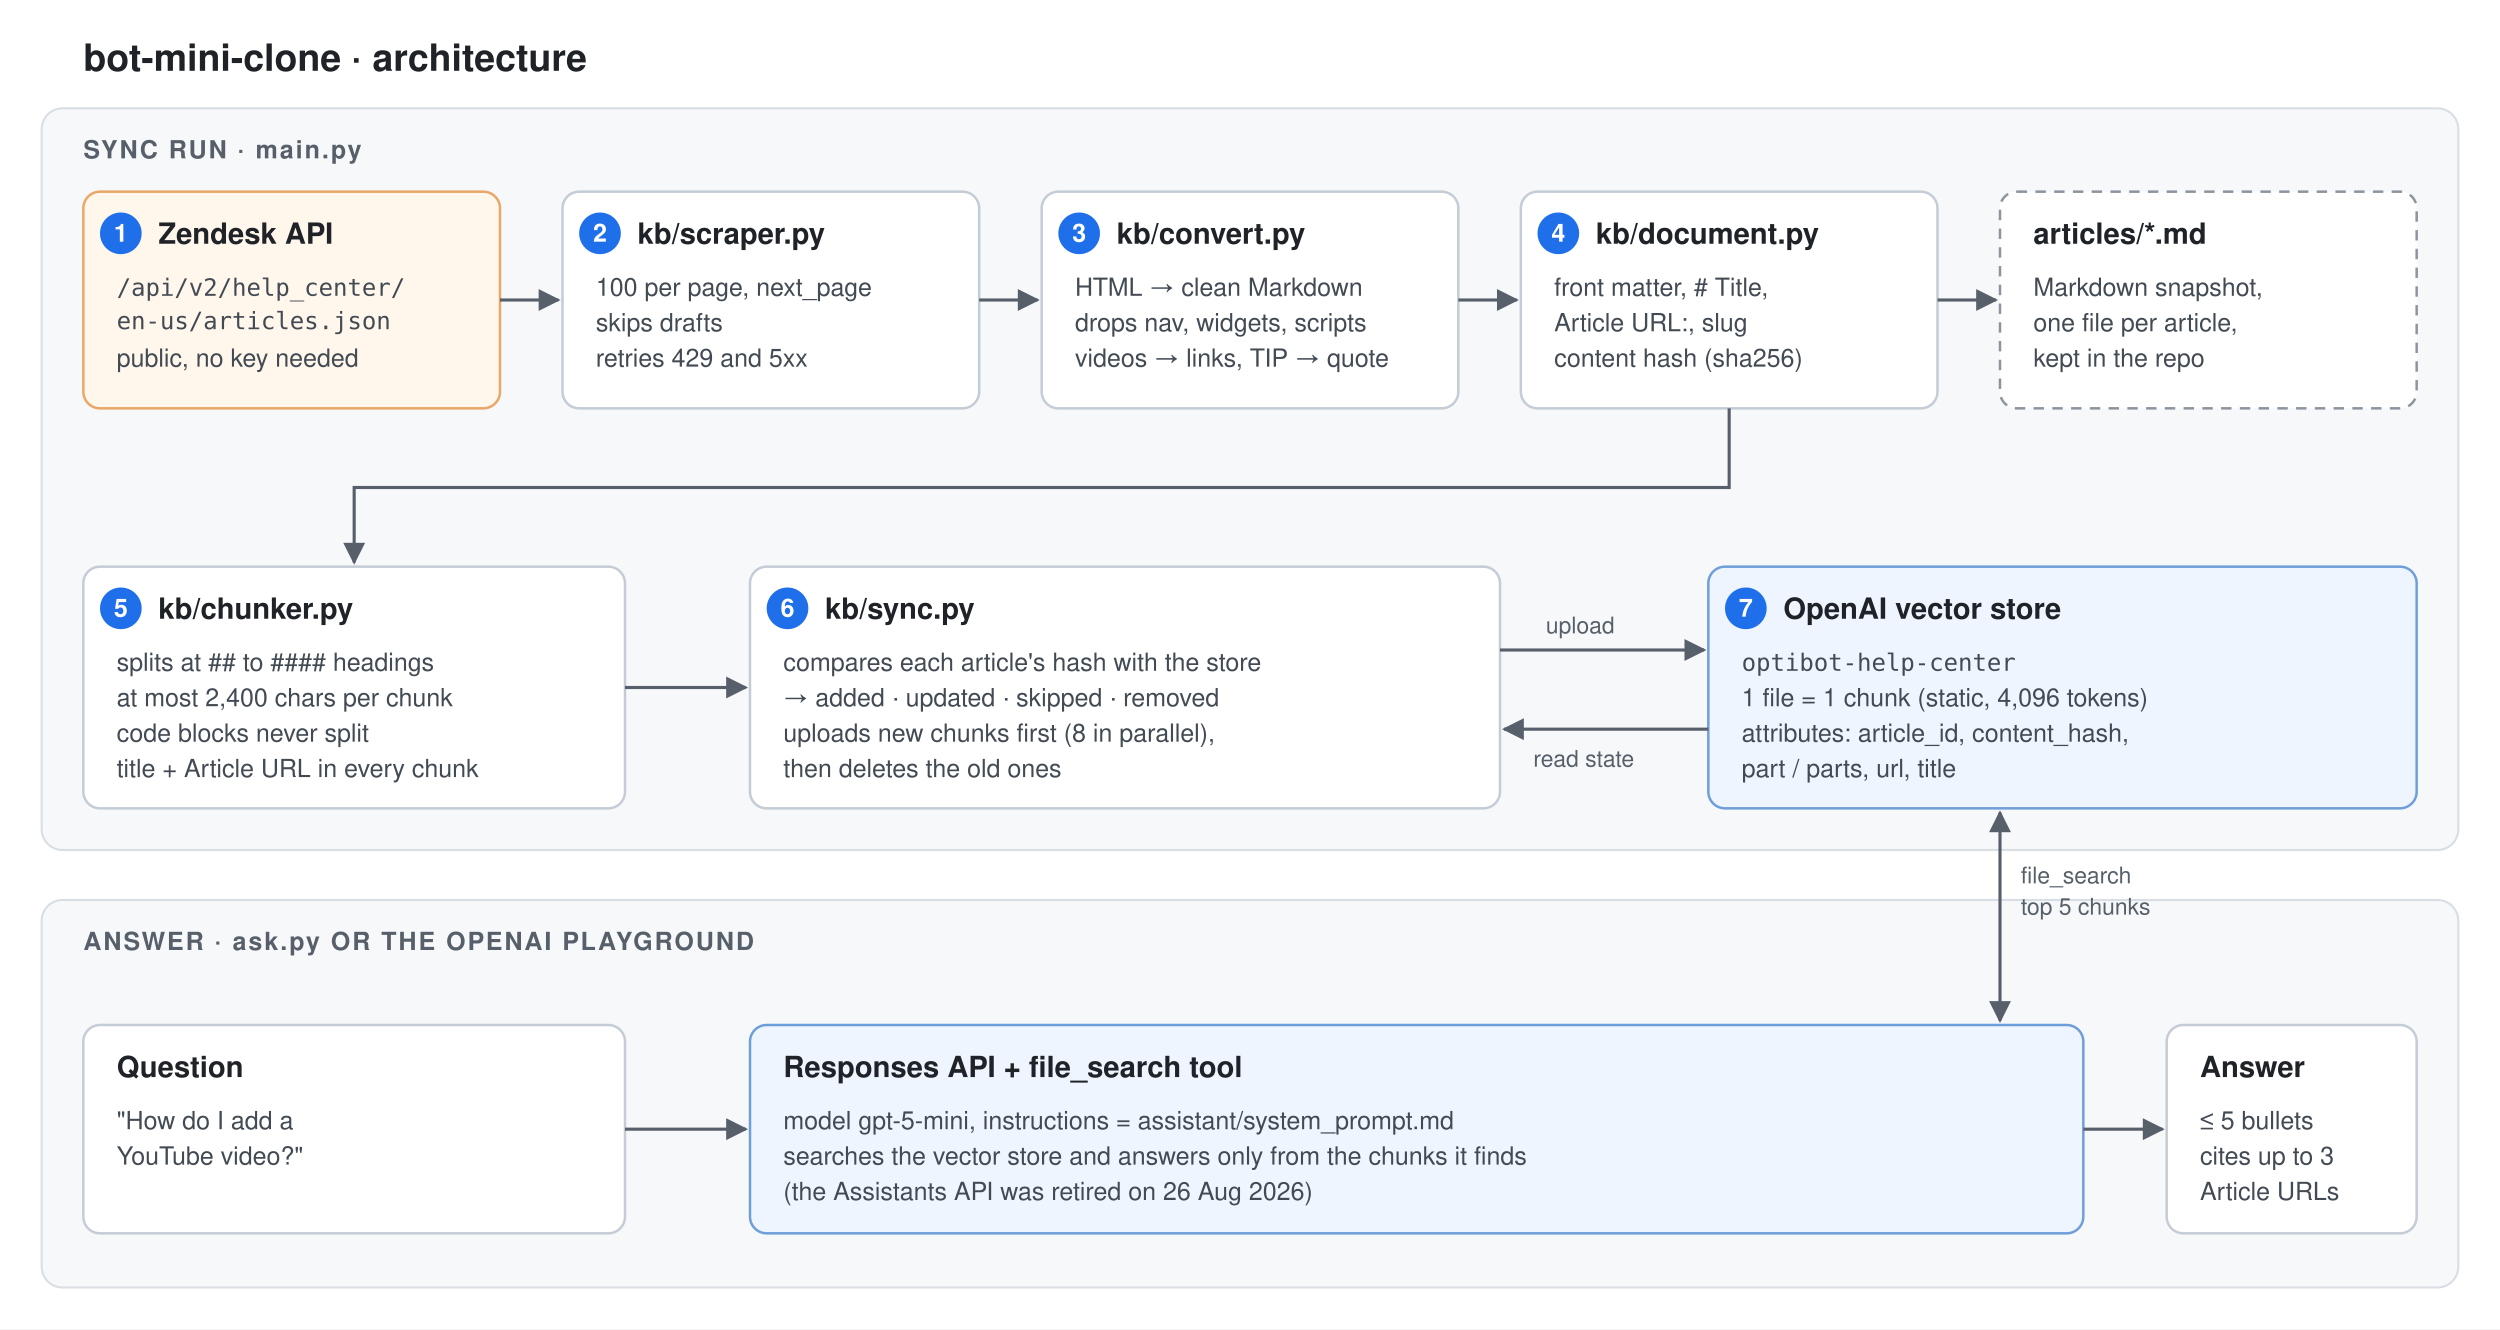
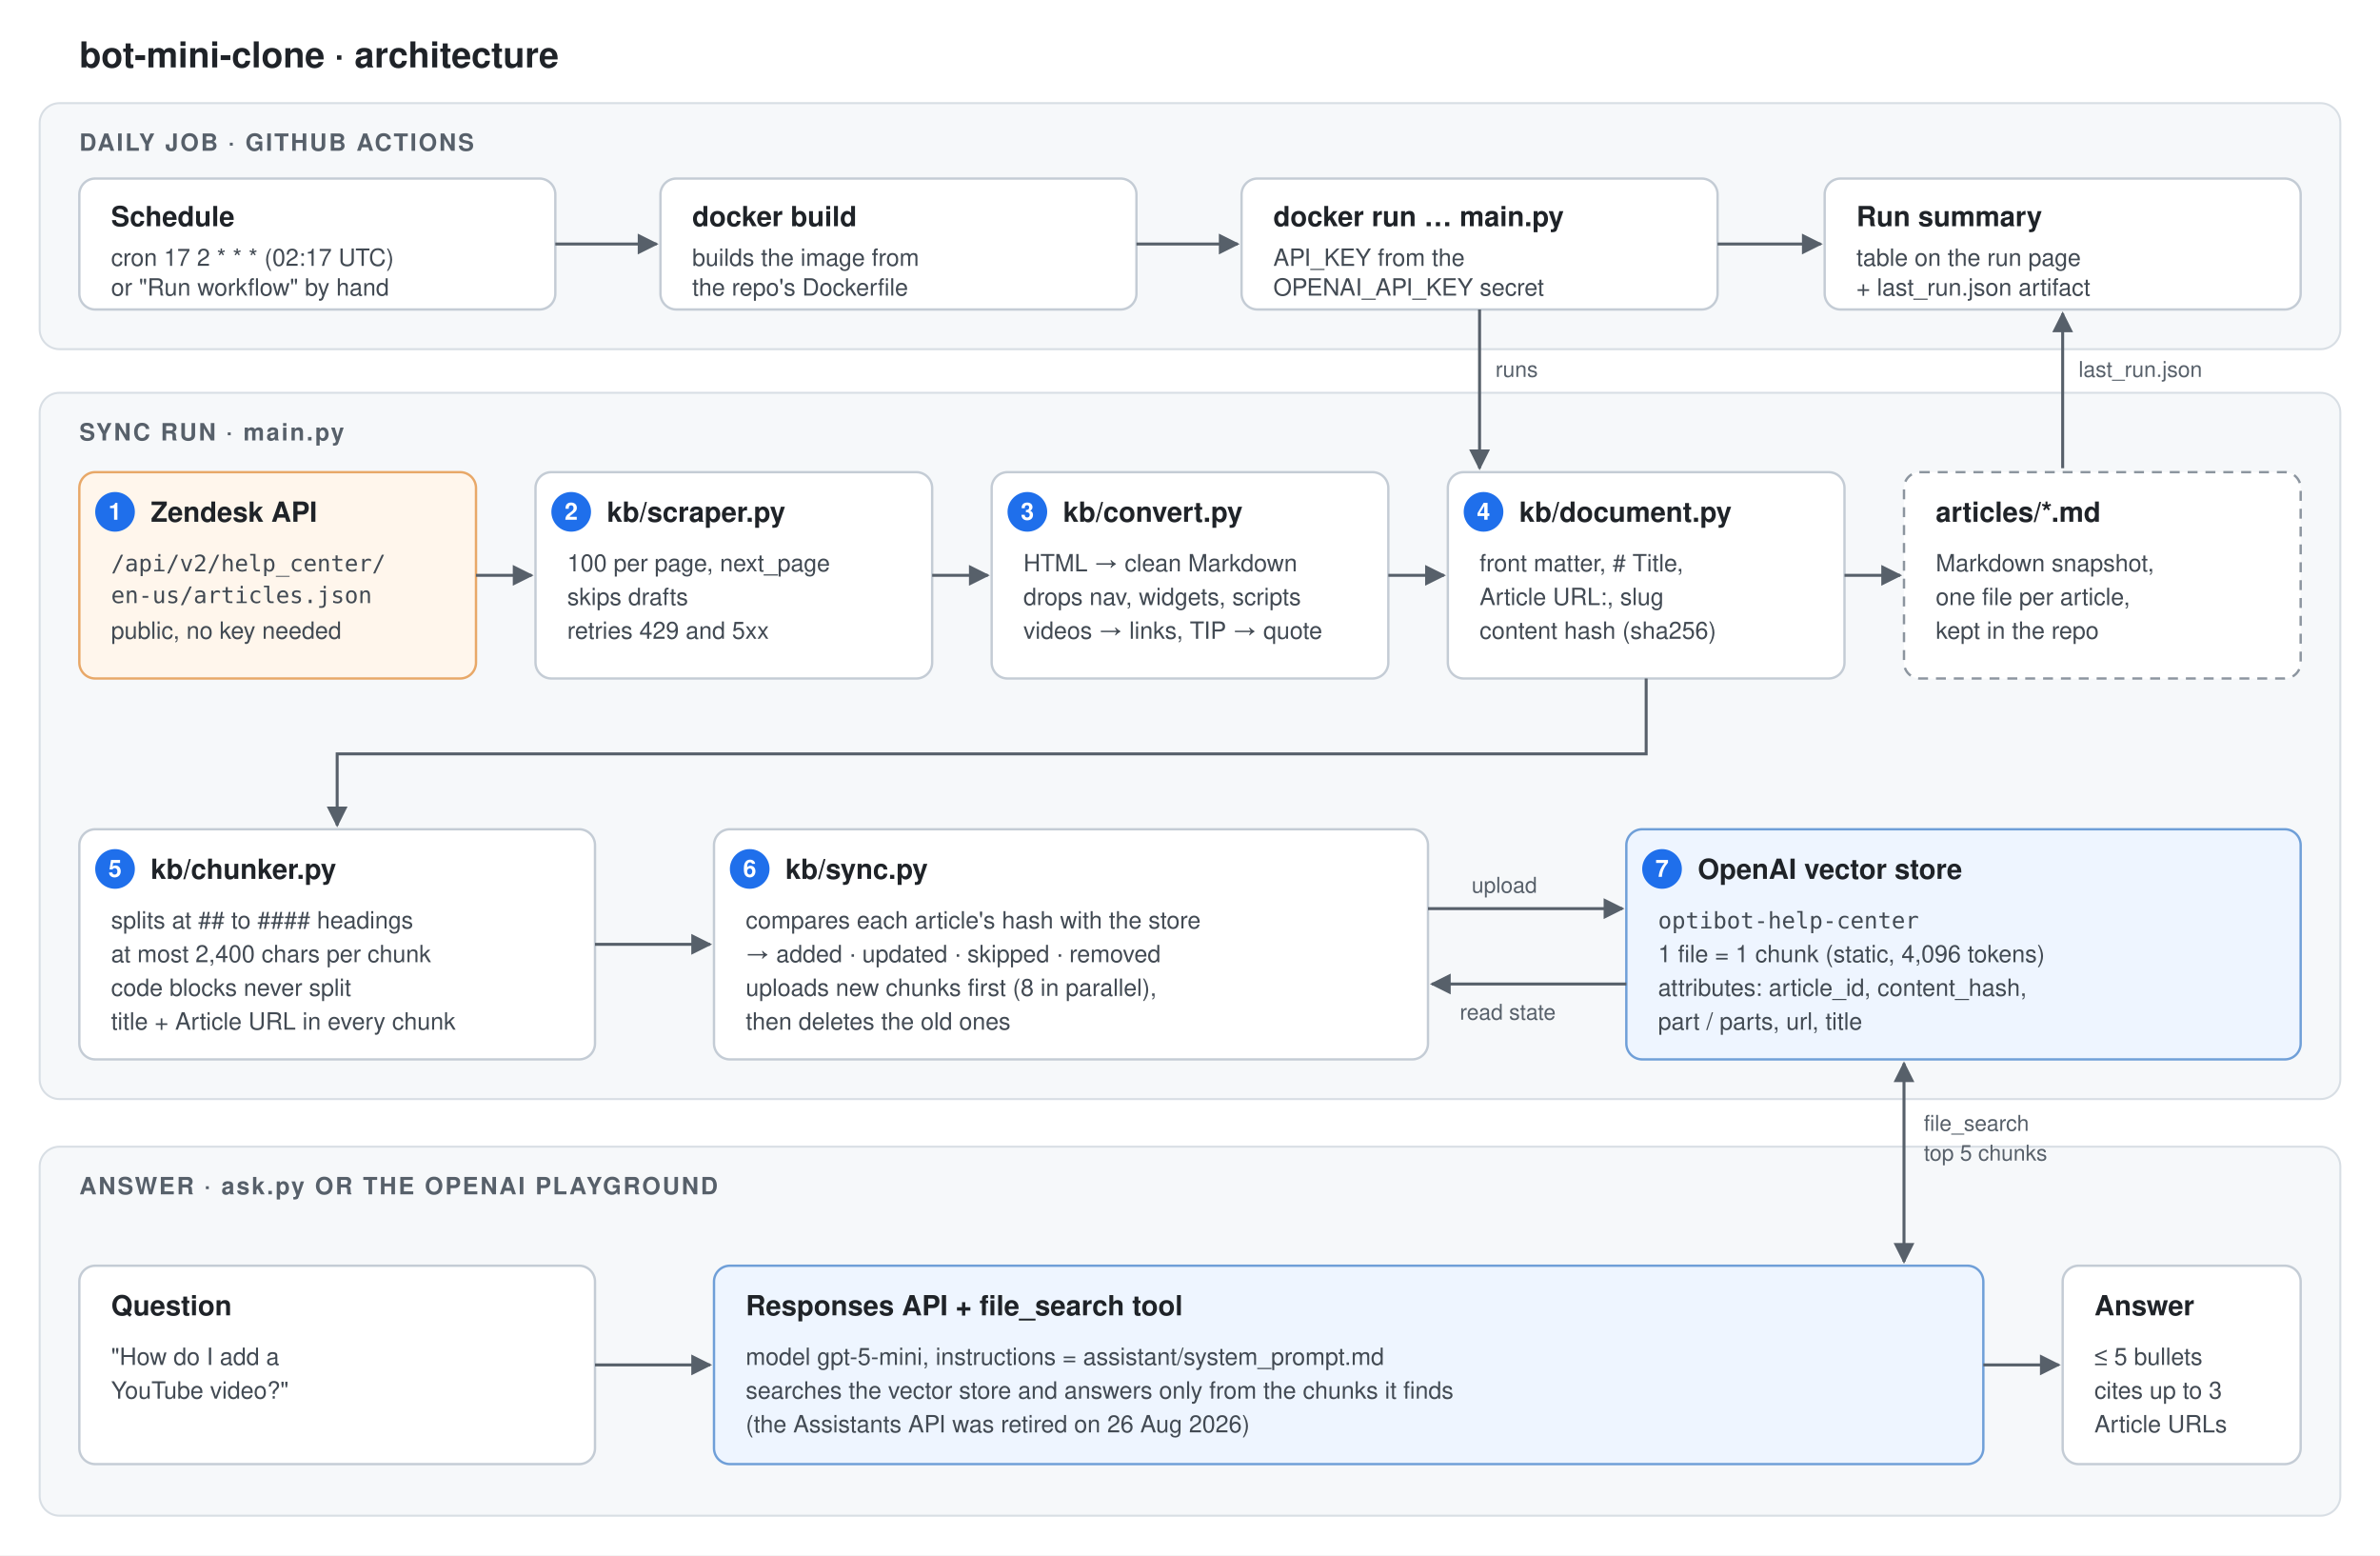
- <svg xmlns="http://www.w3.org/2000/svg" viewBox="0 0 1200 638" width="1200" height="638" font-family="-apple-system, BlinkMacSystemFont, 'Segoe UI', Helvetica, Arial, sans-serif">
+ <svg xmlns="http://www.w3.org/2000/svg" viewBox="0 0 1200 784" width="1200" height="784" font-family="-apple-system, BlinkMacSystemFont, 'Segoe UI', Helvetica, Arial, sans-serif">
  <defs>
    <marker id="arrow" viewBox="0 0 10 10" refX="9" refY="5" markerWidth="7" markerHeight="7" orient="auto-start-reverse">
      <path d="M0 0 L10 5 L0 10 z" fill="#57606a" />
    </marker>
    <style>
      .lane { fill: #f6f8fa; stroke: #d8dee4; }
      .lane-label { font-size: 12px; font-weight: 700; letter-spacing: 0.08em; fill: #57606a; }
      .box { fill: #ffffff; stroke: #c4ccd5; stroke-width: 1.2; }
      .external { fill: #fff6ec; stroke: #e8a868; }
      .openai { fill: #eef5ff; stroke: #6f9fd8; }
      .output { fill: #ffffff; stroke: #8c959f; stroke-dasharray: 5 4; }
      .title { font-size: 14px; font-weight: 700; fill: #1f2328; }
      .text { font-size: 12px; fill: #424a53; }
      .code { font-family: ui-monospace, SFMono-Regular, Menlo, Consolas, monospace; font-size: 11.5px; fill: #424a53; }
      .badge { fill: #1f6feb; }
      .badge-text { font-size: 12px; font-weight: 700; fill: #ffffff; text-anchor: middle; }
      .edge { stroke: #57606a; stroke-width: 1.5; fill: none; marker-end: url(#arrow); }
      .edge-both { stroke: #57606a; stroke-width: 1.5; fill: none; marker-start: url(#arrow); marker-end: url(#arrow); }
      .edge-label { font-size: 11px; fill: #57606a; }
    </style>
  </defs>
-   <rect width="1200" height="638" fill="#ffffff" />
+   <rect width="1200" height="784" fill="#ffffff" />
  <text x="40" y="34" font-size="18" font-weight="700" fill="#1f2328">bot-mini-clone · architecture</text>
-   <g transform="translate(0 -146)">
-     <rect class="lane" x="20" y="198" width="1160" height="356" rx="10" />
-     <text class="lane-label" x="40" y="222">SYNC RUN · main.py</text>
-     <rect class="box external" x="40" y="238" width="200" height="104" rx="8" />
-     <circle class="badge" cx="58" cy="258" r="10" />
-     <text class="badge-text" x="58" y="262">1</text>
-     <text class="title" x="76" y="263">Zendesk API</text>
-     <text class="code" x="56" y="288">/api/v2/help_center/</text>
-     <text class="code" x="56" y="304">en-us/articles.json</text>
-     <text class="text" x="56" y="322">public, no key needed</text>
-     <rect class="box" x="270" y="238" width="200" height="104" rx="8" />
-     <circle class="badge" cx="288" cy="258" r="10" />
-     <text class="badge-text" x="288" y="262">2</text>
-     <text class="title" x="306" y="263">kb/scraper.py</text>
-     <text class="text" x="286" y="288">100 per page, next_page</text>
-     <text class="text" x="286" y="305">skips drafts</text>
-     <text class="text" x="286" y="322">retries 429 and 5xx</text>
-     <rect class="box" x="500" y="238" width="200" height="104" rx="8" />
-     <circle class="badge" cx="518" cy="258" r="10" />
-     <text class="badge-text" x="518" y="262">3</text>
-     <text class="title" x="536" y="263">kb/convert.py</text>
-     <text class="text" x="516" y="288">HTML → clean Markdown</text>
-     <text class="text" x="516" y="305">drops nav, widgets, scripts</text>
-     <text class="text" x="516" y="322">videos → links, TIP → quote</text>
-     <rect class="box" x="730" y="238" width="200" height="104" rx="8" />
-     <circle class="badge" cx="748" cy="258" r="10" />
-     <text class="badge-text" x="748" y="262">4</text>
-     <text class="title" x="766" y="263">kb/document.py</text>
-     <text class="text" x="746" y="288">front matter, # Title,</text>
-     <text class="text" x="746" y="305">Article URL:, slug</text>
-     <text class="text" x="746" y="322">content hash (sha256)</text>
-     <rect class="box output" x="960" y="238" width="200" height="104" rx="8" />
-     <text class="title" x="976" y="263">articles/*.md</text>
-     <text class="text" x="976" y="288">Markdown snapshot,</text>
-     <text class="text" x="976" y="305">one file per article,</text>
-     <text class="text" x="976" y="322">kept in the repo</text>
-     <path class="edge" d="M240 290 H268" />
-     <path class="edge" d="M470 290 H498" />
-     <path class="edge" d="M700 290 H728" />
-     <path class="edge" d="M930 290 H958" />
-     <path class="edge" d="M830 342 V380 H170 V416" />
-     <rect class="box" x="40" y="418" width="260" height="116" rx="8" />
-     <circle class="badge" cx="58" cy="438" r="10" />
-     <text class="badge-text" x="58" y="442">5</text>
-     <text class="title" x="76" y="443">kb/chunker.py</text>
-     <text class="text" x="56" y="468">splits at ## to #### headings</text>
-     <text class="text" x="56" y="485">at most 2,400 chars per chunk</text>
-     <text class="text" x="56" y="502">code blocks never split</text>
-     <text class="text" x="56" y="519">title + Article URL in every chunk</text>
-     <rect class="box" x="360" y="418" width="360" height="116" rx="8" />
-     <circle class="badge" cx="378" cy="438" r="10" />
-     <text class="badge-text" x="378" y="442">6</text>
-     <text class="title" x="396" y="443">kb/sync.py</text>
-     <text class="text" x="376" y="468">compares each article's hash with the store</text>
-     <text class="text" x="376" y="485">→ added · updated · skipped · removed</text>
-     <text class="text" x="376" y="502">uploads new chunks first (8 in parallel),</text>
-     <text class="text" x="376" y="519">then deletes the old ones</text>
-     <rect class="box openai" x="820" y="418" width="340" height="116" rx="8" />
-     <circle class="badge" cx="838" cy="438" r="10" />
-     <text class="badge-text" x="838" y="442">7</text>
-     <text class="title" x="856" y="443">OpenAI vector store</text>
-     <text class="code" x="836" y="468">optibot-help-center</text>
-     <text class="text" x="836" y="485">1 file = 1 chunk (static, 4,096 tokens)</text>
-     <text class="text" x="836" y="502">attributes: article_id, content_hash,</text>
-     <text class="text" x="836" y="519">part / parts, url, title</text>
-     <path class="edge" d="M300 476 H358" />
-     <path class="edge" d="M720 458 H818" />
-     <text class="edge-label" x="742" y="450">upload</text>
-     <path class="edge" d="M820 496 H722" />
-     <text class="edge-label" x="736" y="514">read state</text>
-     <rect class="lane" x="20" y="578" width="1160" height="186" rx="10" />
-     <text class="lane-label" x="40" y="602">ANSWER · ask.py OR THE OPENAI PLAYGROUND</text>
-     <path class="edge-both" d="M960 536 V636" />
-     <text class="edge-label" x="970" y="570">file_search</text>
-     <text class="edge-label" x="970" y="585">top 5 chunks</text>
-     <rect class="box" x="40" y="638" width="260" height="100" rx="8" />
-     <text class="title" x="56" y="663">Question</text>
-     <text class="text" x="56" y="688">"How do I add a</text>
-     <text class="text" x="56" y="705">YouTube video?"</text>
-     <rect class="box openai" x="360" y="638" width="640" height="100" rx="8" />
-     <text class="title" x="376" y="663">Responses API + file_search tool</text>
-     <text class="text" x="376" y="688">model gpt-5-mini, instructions = assistant/system_prompt.md</text>
-     <text class="text" x="376" y="705">searches the vector store and answers only from the chunks it finds</text>
-     <text class="text" x="376" y="722">(the Assistants API was retired on 26 Aug 2026)</text>
-     <rect class="box" x="1040" y="638" width="120" height="100" rx="8" />
-     <text class="title" x="1056" y="663">Answer</text>
-     <text class="text" x="1056" y="688">≤ 5 bullets</text>
-     <text class="text" x="1056" y="705">cites up to 3</text>
-     <text class="text" x="1056" y="722">Article URLs</text>
-     <path class="edge" d="M300 688 H358" />
-     <path class="edge" d="M1000 688 H1038" />
-   </g>
+   <rect class="lane" x="20" y="52" width="1160" height="124" rx="10" />
+   <text class="lane-label" x="40" y="76">DAILY JOB · GITHUB ACTIONS</text>
+   <rect class="box" x="40" y="90" width="240" height="66" rx="8" />
+   <text class="title" x="56" y="114">Schedule</text>
+   <text class="text" x="56" y="134">cron 17 2 * * *  (02:17 UTC)</text>
+   <text class="text" x="56" y="149">or "Run workflow" by hand</text>
+   <rect class="box" x="333" y="90" width="240" height="66" rx="8" />
+   <text class="title" x="349" y="114">docker build</text>
+   <text class="text" x="349" y="134">builds the image from</text>
+   <text class="text" x="349" y="149">the repo's Dockerfile</text>
+   <rect class="box" x="626" y="90" width="240" height="66" rx="8" />
+   <text class="title" x="642" y="114">docker run … main.py</text>
+   <text class="text" x="642" y="134">API_KEY from the</text>
+   <text class="text" x="642" y="149">OPENAI_API_KEY secret</text>
+   <rect class="box" x="920" y="90" width="240" height="66" rx="8" />
+   <text class="title" x="936" y="114">Run summary</text>
+   <text class="text" x="936" y="134">table on the run page</text>
+   <text class="text" x="936" y="149">+ last_run.json artifact</text>
+   <path class="edge" d="M280 123 H331" />
+   <path class="edge" d="M573 123 H624" />
+   <path class="edge" d="M866 123 H918" />
+   <rect class="lane" x="20" y="198" width="1160" height="356" rx="10" />
+   <text class="lane-label" x="40" y="222">SYNC RUN · main.py</text>
+   <path class="edge" d="M746 156 V236" />
+   <text class="edge-label" x="754" y="190">runs</text>
+   <path class="edge" d="M1040 236 V158" />
+   <text class="edge-label" x="1048" y="190">last_run.json</text>
+   <rect class="box external" x="40" y="238" width="200" height="104" rx="8" />
+   <circle class="badge" cx="58" cy="258" r="10" />
+   <text class="badge-text" x="58" y="262">1</text>
+   <text class="title" x="76" y="263">Zendesk API</text>
+   <text class="code" x="56" y="288">/api/v2/help_center/</text>
+   <text class="code" x="56" y="304">en-us/articles.json</text>
+   <text class="text" x="56" y="322">public, no key needed</text>
+   <rect class="box" x="270" y="238" width="200" height="104" rx="8" />
+   <circle class="badge" cx="288" cy="258" r="10" />
+   <text class="badge-text" x="288" y="262">2</text>
+   <text class="title" x="306" y="263">kb/scraper.py</text>
+   <text class="text" x="286" y="288">100 per page, next_page</text>
+   <text class="text" x="286" y="305">skips drafts</text>
+   <text class="text" x="286" y="322">retries 429 and 5xx</text>
+   <rect class="box" x="500" y="238" width="200" height="104" rx="8" />
+   <circle class="badge" cx="518" cy="258" r="10" />
+   <text class="badge-text" x="518" y="262">3</text>
+   <text class="title" x="536" y="263">kb/convert.py</text>
+   <text class="text" x="516" y="288">HTML → clean Markdown</text>
+   <text class="text" x="516" y="305">drops nav, widgets, scripts</text>
+   <text class="text" x="516" y="322">videos → links, TIP → quote</text>
+   <rect class="box" x="730" y="238" width="200" height="104" rx="8" />
+   <circle class="badge" cx="748" cy="258" r="10" />
+   <text class="badge-text" x="748" y="262">4</text>
+   <text class="title" x="766" y="263">kb/document.py</text>
+   <text class="text" x="746" y="288">front matter, # Title,</text>
+   <text class="text" x="746" y="305">Article URL:, slug</text>
+   <text class="text" x="746" y="322">content hash (sha256)</text>
+   <rect class="box output" x="960" y="238" width="200" height="104" rx="8" />
+   <text class="title" x="976" y="263">articles/*.md</text>
+   <text class="text" x="976" y="288">Markdown snapshot,</text>
+   <text class="text" x="976" y="305">one file per article,</text>
+   <text class="text" x="976" y="322">kept in the repo</text>
+   <path class="edge" d="M240 290 H268" />
+   <path class="edge" d="M470 290 H498" />
+   <path class="edge" d="M700 290 H728" />
+   <path class="edge" d="M930 290 H958" />
+   <path class="edge" d="M830 342 V380 H170 V416" />
+   <rect class="box" x="40" y="418" width="260" height="116" rx="8" />
+   <circle class="badge" cx="58" cy="438" r="10" />
+   <text class="badge-text" x="58" y="442">5</text>
+   <text class="title" x="76" y="443">kb/chunker.py</text>
+   <text class="text" x="56" y="468">splits at ## to #### headings</text>
+   <text class="text" x="56" y="485">at most 2,400 chars per chunk</text>
+   <text class="text" x="56" y="502">code blocks never split</text>
+   <text class="text" x="56" y="519">title + Article URL in every chunk</text>
+   <rect class="box" x="360" y="418" width="360" height="116" rx="8" />
+   <circle class="badge" cx="378" cy="438" r="10" />
+   <text class="badge-text" x="378" y="442">6</text>
+   <text class="title" x="396" y="443">kb/sync.py</text>
+   <text class="text" x="376" y="468">compares each article's hash with the store</text>
+   <text class="text" x="376" y="485">→ added · updated · skipped · removed</text>
+   <text class="text" x="376" y="502">uploads new chunks first (8 in parallel),</text>
+   <text class="text" x="376" y="519">then deletes the old ones</text>
+   <rect class="box openai" x="820" y="418" width="340" height="116" rx="8" />
+   <circle class="badge" cx="838" cy="438" r="10" />
+   <text class="badge-text" x="838" y="442">7</text>
+   <text class="title" x="856" y="443">OpenAI vector store</text>
+   <text class="code" x="836" y="468">optibot-help-center</text>
+   <text class="text" x="836" y="485">1 file = 1 chunk (static, 4,096 tokens)</text>
+   <text class="text" x="836" y="502">attributes: article_id, content_hash,</text>
+   <text class="text" x="836" y="519">part / parts, url, title</text>
+   <path class="edge" d="M300 476 H358" />
+   <path class="edge" d="M720 458 H818" />
+   <text class="edge-label" x="742" y="450">upload</text>
+   <path class="edge" d="M820 496 H722" />
+   <text class="edge-label" x="736" y="514">read state</text>
+   <rect class="lane" x="20" y="578" width="1160" height="186" rx="10" />
+   <text class="lane-label" x="40" y="602">ANSWER · ask.py OR THE OPENAI PLAYGROUND</text>
+   <path class="edge-both" d="M960 536 V636" />
+   <text class="edge-label" x="970" y="570">file_search</text>
+   <text class="edge-label" x="970" y="585">top 5 chunks</text>
+   <rect class="box" x="40" y="638" width="260" height="100" rx="8" />
+   <text class="title" x="56" y="663">Question</text>
+   <text class="text" x="56" y="688">"How do I add a</text>
+   <text class="text" x="56" y="705">YouTube video?"</text>
+   <rect class="box openai" x="360" y="638" width="640" height="100" rx="8" />
+   <text class="title" x="376" y="663">Responses API + file_search tool</text>
+   <text class="text" x="376" y="688">model gpt-5-mini, instructions = assistant/system_prompt.md</text>
+   <text class="text" x="376" y="705">searches the vector store and answers only from the chunks it finds</text>
+   <text class="text" x="376" y="722">(the Assistants API was retired on 26 Aug 2026)</text>
+   <rect class="box" x="1040" y="638" width="120" height="100" rx="8" />
+   <text class="title" x="1056" y="663">Answer</text>
+   <text class="text" x="1056" y="688">≤ 5 bullets</text>
+   <text class="text" x="1056" y="705">cites up to 3</text>
+   <text class="text" x="1056" y="722">Article URLs</text>
+   <path class="edge" d="M300 688 H358" />
+   <path class="edge" d="M1000 688 H1038" />
</svg>
